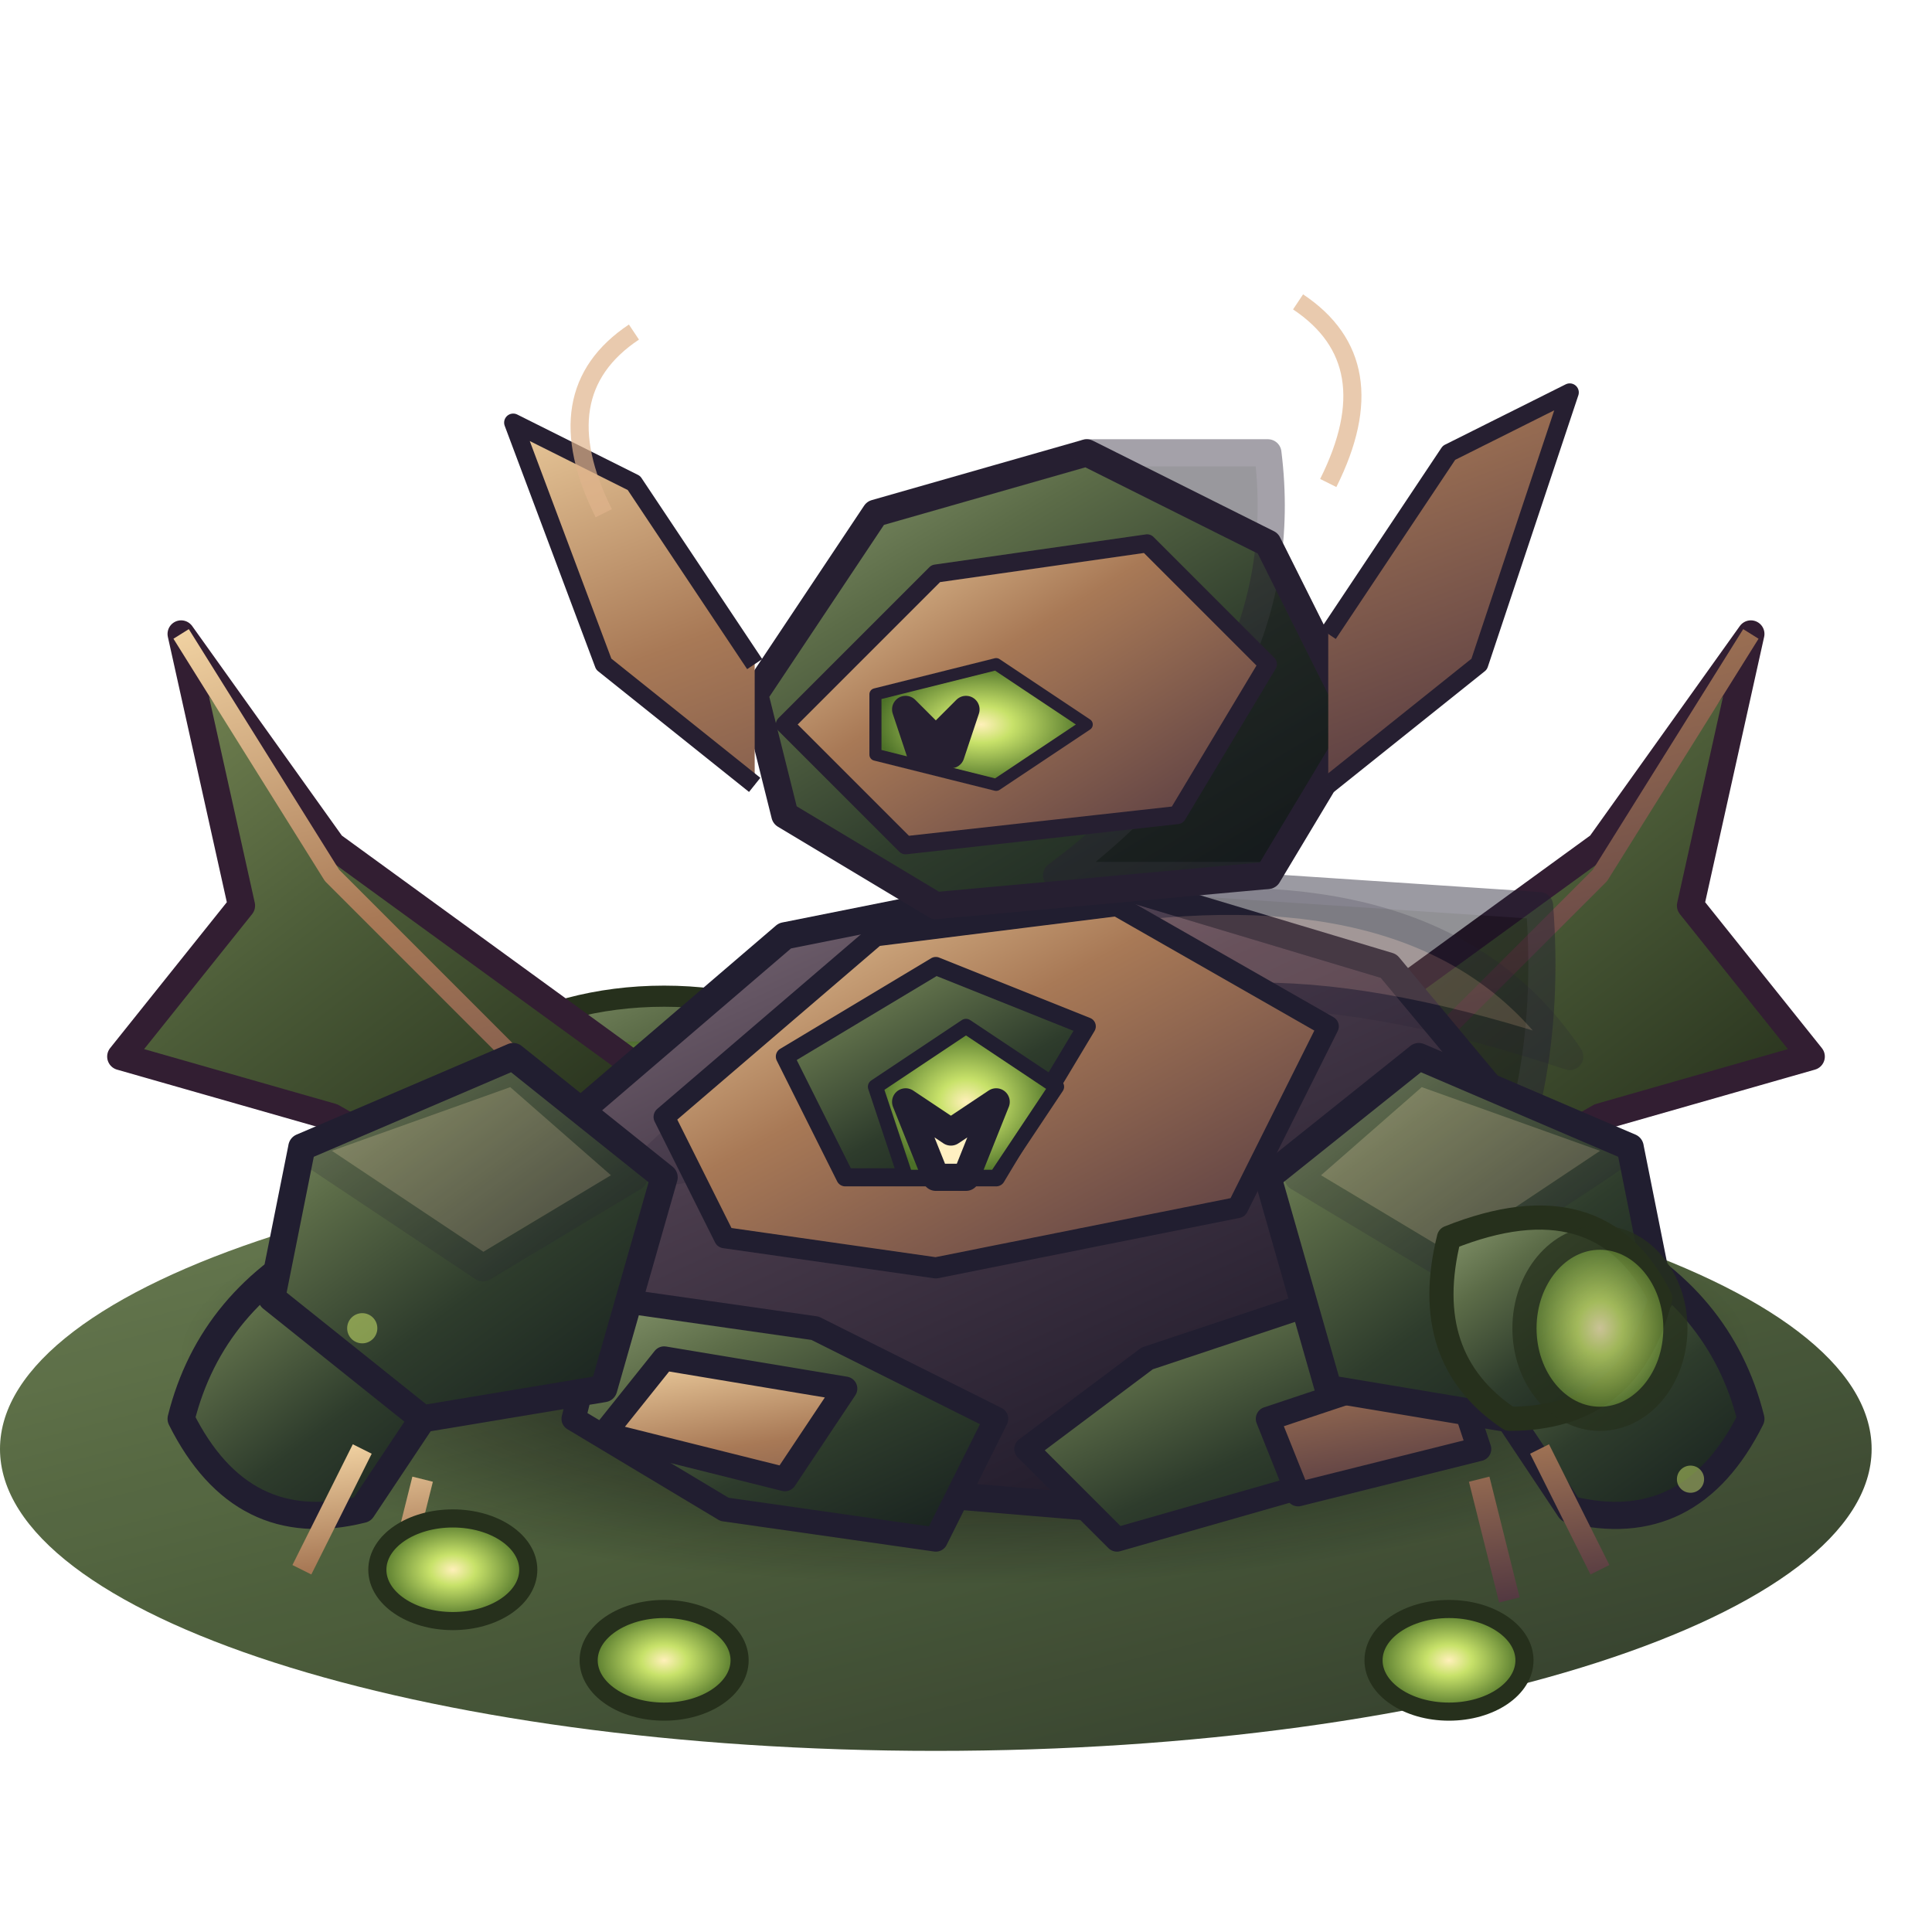
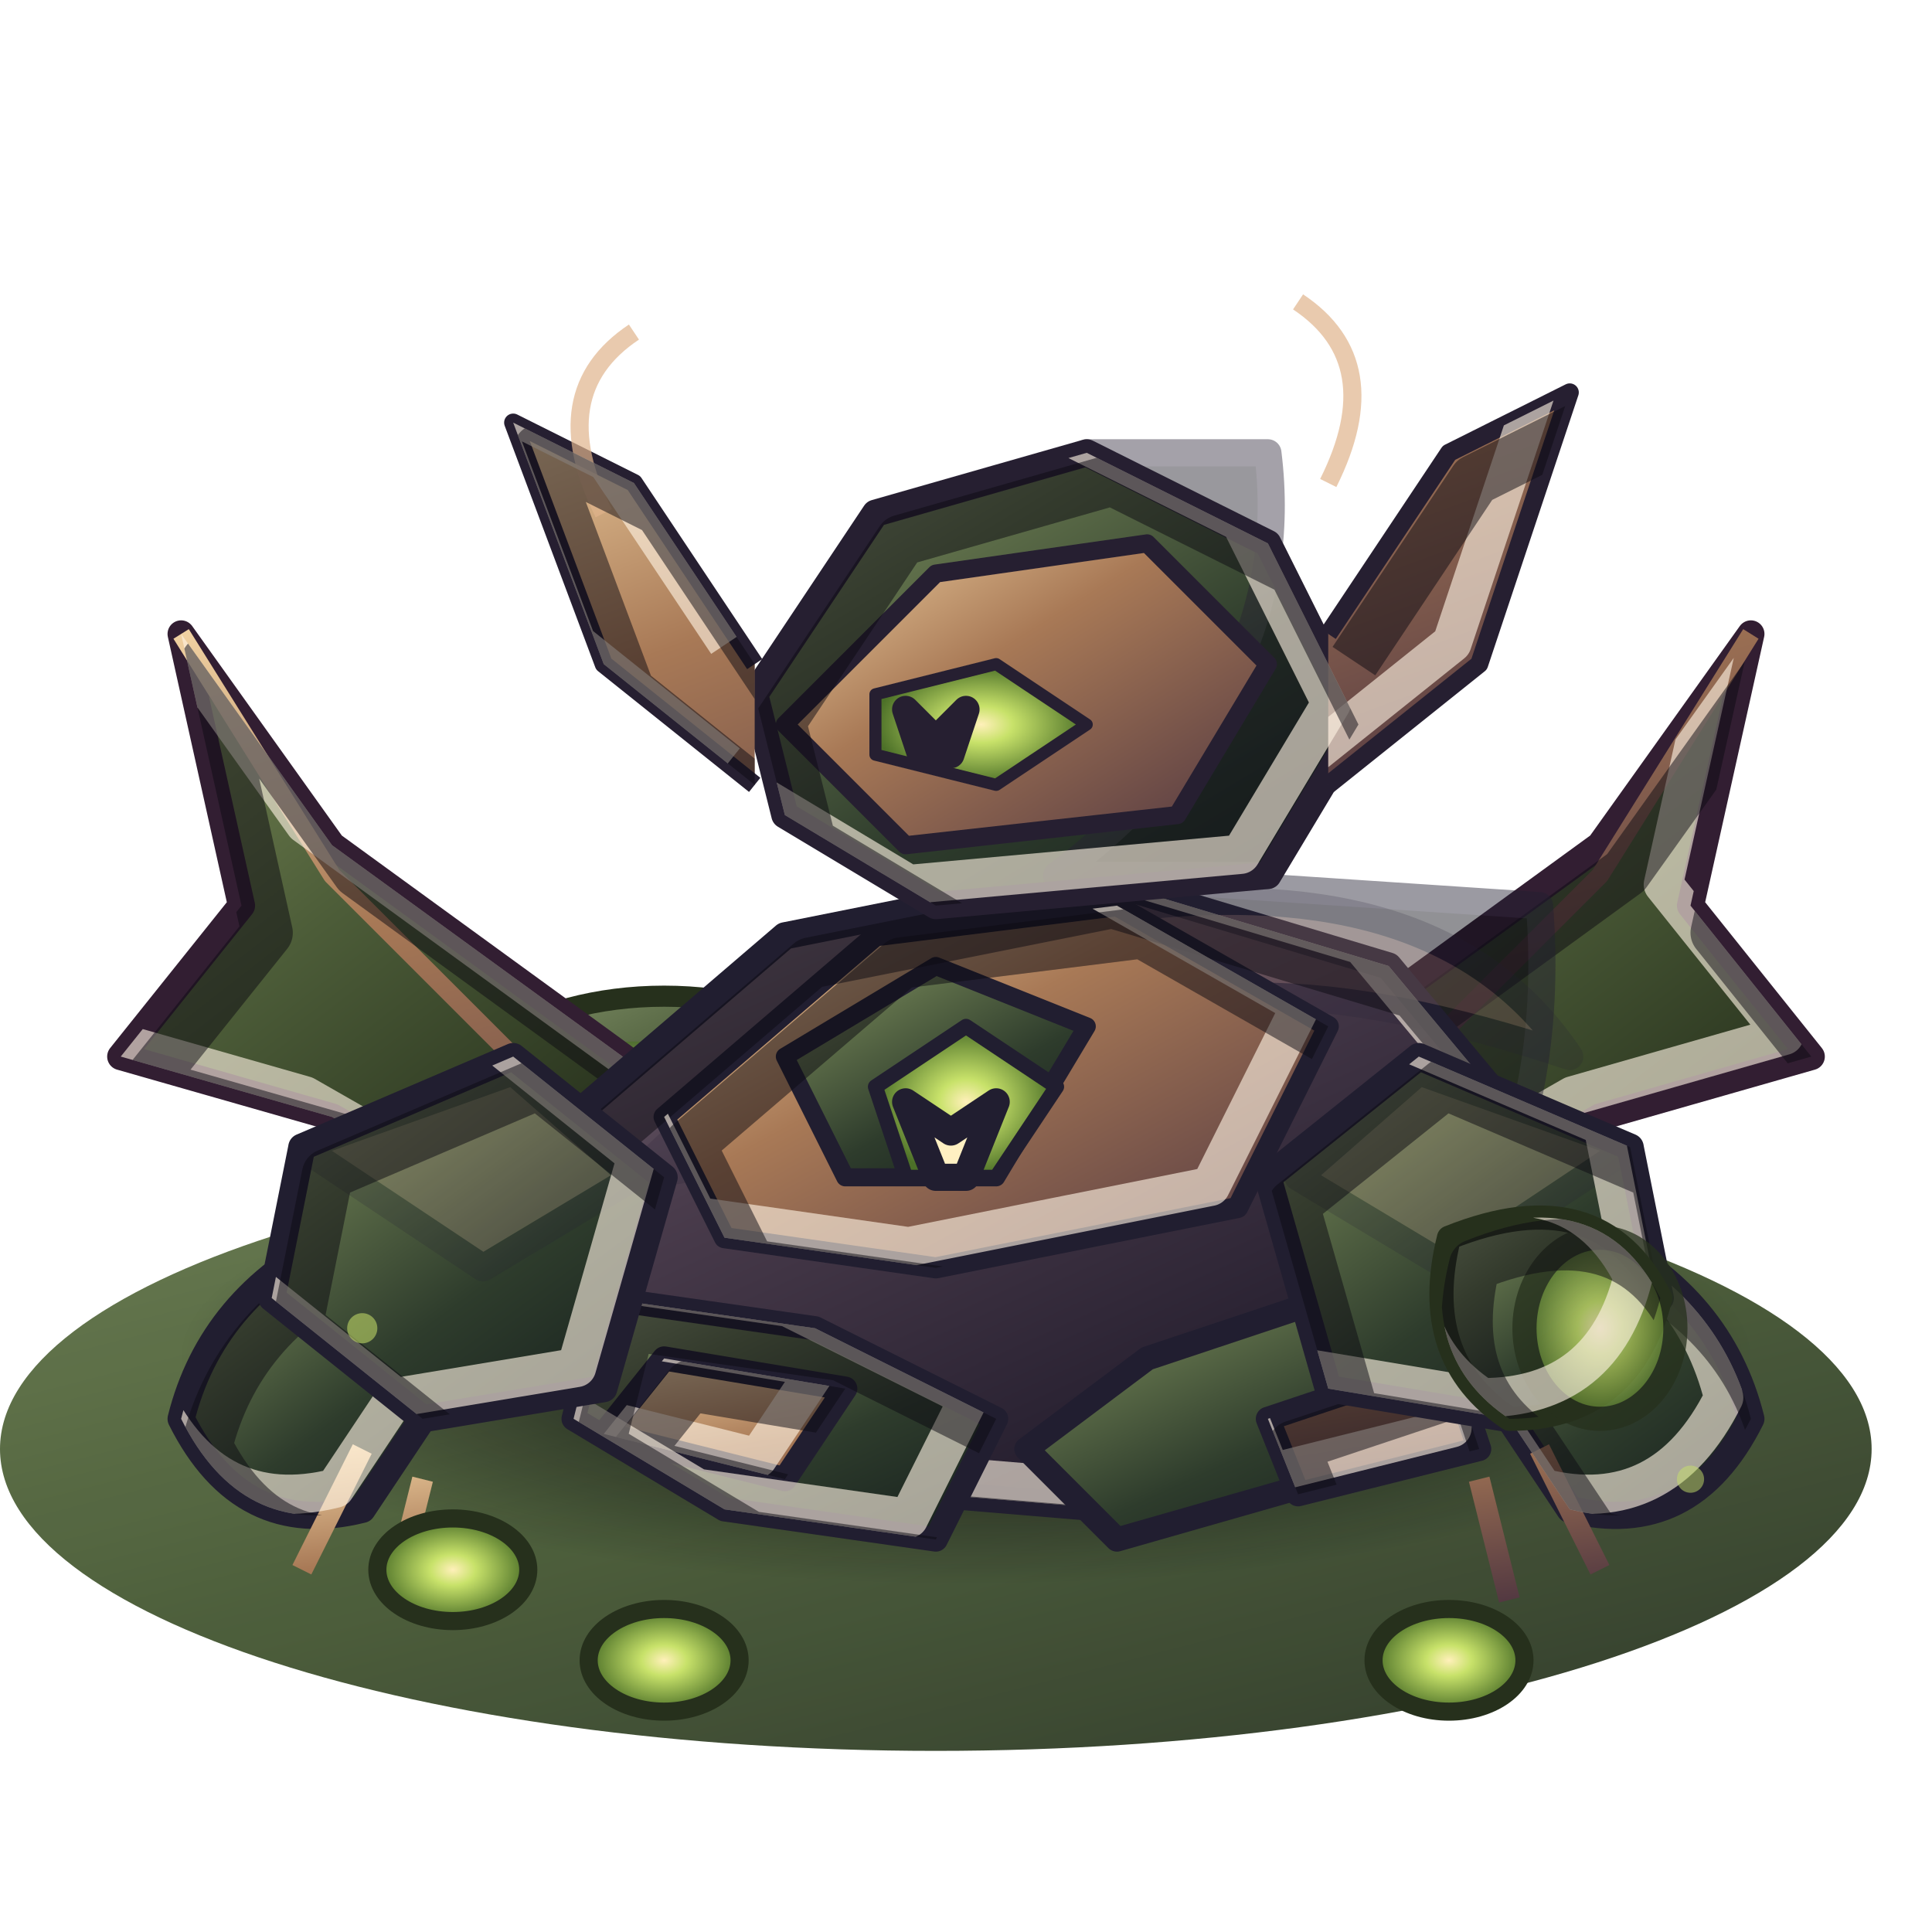
<svg xmlns="http://www.w3.org/2000/svg" viewBox="0 0 128 128">
  <defs>
    <radialGradient id="sh">
      <stop stop-color="#06050c" stop-opacity="0.8" />
      <stop offset="0.55" stop-color="#06050c" stop-opacity="0.42" />
      <stop offset="1" stop-color="#06050c" stop-opacity="0" />
    </radialGradient>
    <linearGradient id="plate" x2="0.8" y2="1">
      <stop stop-color="#8a9a70" />
      <stop offset="0.3" stop-color="#5c6c48" />
      <stop offset="0.65" stop-color="#2e3c2c" />
      <stop offset="1" stop-color="#1a2420" />
    </linearGradient>
    <linearGradient id="gold" y2="1">
      <stop stop-color="#f0d1a1" />
      <stop offset="0.4" stop-color="#a87956" />
      <stop offset="1" stop-color="#4e3540" />
    </linearGradient>
    <linearGradient id="wingm" x2="0.7" y2="1">
      <stop stop-color="#7c8c58" />
      <stop offset="0.5" stop-color="#4c5c38" />
      <stop offset="1" stop-color="#26301c" />
    </linearGradient>
    <radialGradient id="fire">
      <stop stop-color="#fff0ba" />
      <stop offset="0.3" stop-color="#c8e26a" />
      <stop offset="1" stop-color="#4c7028" />
    </radialGradient>
    <linearGradient id="obsidian" x1="0.1" x2="0.8" y2="1">
      <stop stop-color="#7c6c78" />
      <stop offset="0.35" stop-color="#4a3c4c" />
      <stop offset="1" stop-color="#181424" />
    </linearGradient>
    <linearGradient id="cape" x2="0.8" y2="1">
      <stop stop-color="#5c7040" />
      <stop offset="0.5" stop-color="#3c5028" />
      <stop offset="1" stop-color="#202c18" />
    </linearGradient>
+     <clipPath id="rim-0-0">
+       <path d="M44 72 22 56 12 42 16 60 8 70 22 74 36 82Z" />
+     </clipPath>
+     <clipPath id="rim-0-1">
+       <path d="M84 72 106 56 116 42 112 60 120 70 106 74 92 82Z" />
+     </clipPath>
+     <clipPath id="rim-1-0">
+       <path d="M106 82q8 4 10 12-4 8-12 6l-8-12Z" />
+     </clipPath>
+     <clipPath id="rim-1-1">
+       <path d="M22 82q-8 4-10 12 4 8 12 6l8-12Z" />
+     </clipPath>
+     <clipPath id="rim-2-0">
+       <path d="M38 74 52 62 72 58 92 64 102 76 96 92 74 100 50 98 38 88Z" />
+     </clipPath>
+     <clipPath id="rim-2-1">
+       <path d="M44 74 58 62 74 60 88 68 82 80 62 84 48 82Z" />
+     </clipPath>
+     <clipPath id="rim-3-0">
+       <path d="M44 90l12 2-4 6-12-3Zm40 4 12-4 2 6-12 3Z" />
+     </clipPath>
+     <clipPath id="rim-3-1">
+       <path d="M40 86 54 88 66 94 62 102 48 100 38 94Z" />
+     </clipPath>
+     <clipPath id="rim-4-0">
+       <path d="M20 76 34 70 44 78 40 92 28 94 18 86Z" />
+     </clipPath>
+     <clipPath id="rim-4-1">
+       <path d="M108 76 94 70 84 78 88 92 100 94 110 86Z" />
+     </clipPath>
+     <clipPath id="rim-5-0">
+       <path d="M50 44 42 32 34 28 40 44 50 52M88 42 96 30 104 26 98 44 88 52" />
+     </clipPath>
+     <clipPath id="rim-5-1">
+       <path d="M50 46 58 34 72 30 84 36 90 48 84 58 62 60 52 54Z" />
+     </clipPath>
+     <clipPath id="rim-6-0">
+       <path d="M96 82q10-4 14 4-2 8-10 8-6-4-4-12Z" />
+     </clipPath>
  </defs>
  <ellipse cx="62" cy="96" rx="62" ry="20" fill="url(#cape)" opacity=".9" />
  <ellipse cx="64" cy="90" rx="52" ry="15" fill="url(#sh)" />
  <ellipse cx="44" cy="76" rx="16" ry="10" fill="url(#plate)" stroke="#26301c" stroke-width="1.4" />
  <ellipse cx="42" cy="74" rx="8" ry="5" fill="url(#fire)" opacity=".7" />
  <g stroke="#321e32" stroke-width="1.8" stroke-linejoin="round" fill="url(#wingm)">
    <path d="M44 72 22 56 12 42 16 60 8 70 22 74 36 82Z" />
    <path d="M84 72 106 56 116 42 112 60 120 70 106 74 92 82Z" />
    <path d="M12 42 22 58 34 70M116 42 106 58 94 70" fill="none" stroke="url(#gold)" stroke-width="1.2" />
+     <g clip-path="url(#rim-0-0)">
+       <path d="M44 72 22 56 12 42 16 60 8 70 22 74 36 82Z" transform="translate(-1.8 -1.4)" fill="none" stroke="#fff4e4" stroke-width="2.6" stroke-opacity="0.62" stroke-linejoin="round" />
+       <path d="M44 72 22 56 12 42 16 60 8 70 22 74 36 82Z" transform="translate(1.7 1.8)" fill="none" stroke="#0c0a12" stroke-width="3.4" stroke-opacity="0.5" stroke-linejoin="round" />
+     </g>
+     <g clip-path="url(#rim-0-1)">
+       <path d="M84 72 106 56 116 42 112 60 120 70 106 74 92 82Z" transform="translate(-1.8 -1.4)" fill="none" stroke="#fff4e4" stroke-width="2.6" stroke-opacity="0.62" stroke-linejoin="round" />
+       <path d="M84 72 106 56 116 42 112 60 120 70 106 74 92 82Z" transform="translate(1.7 1.8)" fill="none" stroke="#0c0a12" stroke-width="3.4" stroke-opacity="0.5" stroke-linejoin="round" />
+     </g>
  </g>
  <g stroke="#211e30" stroke-width="1.8" stroke-linejoin="round">
    <path d="M22 82q-8 4-10 12 4 8 12 6l8-12Z" fill="url(#plate)" />
    <path d="M106 82q8 4 10 12-4 8-12 6l-8-12Z" fill="url(#plate)" />
    <path d="M24 96l-4 8m8-6-2 8m76-10 4 8m-8-6 2 8" stroke="url(#gold)" stroke-width="1.4" fill="none" />
+     <g clip-path="url(#rim-1-0)">
+       <path d="M106 82q8 4 10 12-4 8-12 6l-8-12Z" transform="translate(-1.8 -1.4)" fill="none" stroke="#fff4e4" stroke-width="2.6" stroke-opacity="0.62" stroke-linejoin="round" />
+       <path d="M106 82q8 4 10 12-4 8-12 6l-8-12Z" transform="translate(1.7 1.8)" fill="none" stroke="#0c0a12" stroke-width="3.4" stroke-opacity="0.5" stroke-linejoin="round" />
+     </g>
+     <g clip-path="url(#rim-1-1)">
+       <path d="M22 82q-8 4-10 12 4 8 12 6l8-12Z" transform="translate(-1.8 -1.4)" fill="none" stroke="#fff4e4" stroke-width="2.6" stroke-opacity="0.62" stroke-linejoin="round" />
+       <path d="M22 82q-8 4-10 12 4 8 12 6l8-12Z" transform="translate(1.7 1.8)" fill="none" stroke="#0c0a12" stroke-width="3.4" stroke-opacity="0.5" stroke-linejoin="round" />
+     </g>
  </g>
  <g stroke="#211e30" stroke-width="1.8" stroke-linejoin="round">
    <path d="M38 74 52 62 72 58 92 64 102 76 96 92 74 100 50 98 38 88Z" fill="url(#obsidian)" />
    <path d="M72 58 92 64 102 76 96 92 80 98q24-12 22-38Z" fill="#0b0a14" opacity=".45" />
    <path d="M42 78q16-16 34-18 20-2 28 10-24-8-34 0-14 6-28 8Z" fill="#efb4a0" opacity=".18" />
    <path d="M44 74 58 62 74 60 88 68 82 80 62 84 48 82Z" fill="url(#gold)" stroke-width="1.4" />
    <path d="M52 70 62 64 72 68 66 78 56 78Z" fill="url(#plate)" stroke-width="1.2" />
    <path d="M58 72 64 68 70 72 66 78 60 78Z" fill="url(#fire)" stroke-width="1" />
    <path d="M60 73l3 2 3-2-2 5h-2Z" fill="#fff0c2" />
+     <g clip-path="url(#rim-2-0)">
+       <path d="M38 74 52 62 72 58 92 64 102 76 96 92 74 100 50 98 38 88Z" transform="translate(-1.8 -1.4)" fill="none" stroke="#fff4e4" stroke-width="2.6" stroke-opacity="0.62" stroke-linejoin="round" />
+       <path d="M38 74 52 62 72 58 92 64 102 76 96 92 74 100 50 98 38 88Z" transform="translate(1.7 1.8)" fill="none" stroke="#0c0a12" stroke-width="3.4" stroke-opacity="0.5" stroke-linejoin="round" />
+     </g>
+     <g clip-path="url(#rim-2-1)">
+       <path d="M44 74 58 62 74 60 88 68 82 80 62 84 48 82Z" transform="translate(-1.8 -1.4)" fill="none" stroke="#fff4e4" stroke-width="2.6" stroke-opacity="0.62" stroke-linejoin="round" />
+       <path d="M44 74 58 62 74 60 88 68 82 80 62 84 48 82Z" transform="translate(1.7 1.8)" fill="none" stroke="#0c0a12" stroke-width="3.4" stroke-opacity="0.5" stroke-linejoin="round" />
+     </g>
  </g>
  <g stroke="#211e30" stroke-width="1.6" stroke-linejoin="round">
    <path d="M40 86 54 88 66 94 62 102 48 100 38 94Z" fill="url(#plate)" />
    <path d="M88 86 76 90 68 96 74 102 88 98 96 92Z" fill="url(#plate)" />
    <path d="M44 90l12 2-4 6-12-3Zm40 4 12-4 2 6-12 3Z" fill="url(#gold)" />
+     <g clip-path="url(#rim-3-0)">
+       <path d="M44 90l12 2-4 6-12-3Zm40 4 12-4 2 6-12 3Z" transform="translate(-1.8 -1.4)" fill="none" stroke="#fff4e4" stroke-width="2.6" stroke-opacity="0.62" stroke-linejoin="round" />
+       <path d="M44 90l12 2-4 6-12-3Zm40 4 12-4 2 6-12 3Z" transform="translate(1.7 1.8)" fill="none" stroke="#0c0a12" stroke-width="3.4" stroke-opacity="0.5" stroke-linejoin="round" />
+     </g>
+     <g clip-path="url(#rim-3-1)">
+       <path d="M40 86 54 88 66 94 62 102 48 100 38 94Z" transform="translate(-1.8 -1.4)" fill="none" stroke="#fff4e4" stroke-width="2.6" stroke-opacity="0.62" stroke-linejoin="round" />
+       <path d="M40 86 54 88 66 94 62 102 48 100 38 94Z" transform="translate(1.7 1.8)" fill="none" stroke="#0c0a12" stroke-width="3.4" stroke-opacity="0.5" stroke-linejoin="round" />
+     </g>
  </g>
  <g stroke="#211e30" stroke-width="1.8" stroke-linejoin="round">
    <path d="M20 76 34 70 44 78 40 92 28 94 18 86Z" fill="url(#plate)" />
    <path d="M20 76 34 71 42 78 32 84Z" fill="#e0b4a8" opacity=".2" />
    <path d="M108 76 94 70 84 78 88 92 100 94 110 86Z" fill="url(#plate)" />
    <path d="M108 76 94 71 86 78 96 84Z" fill="#e0b4a8" opacity=".2" />
+     <g clip-path="url(#rim-4-0)">
+       <path d="M20 76 34 70 44 78 40 92 28 94 18 86Z" transform="translate(-1.8 -1.4)" fill="none" stroke="#fff4e4" stroke-width="2.6" stroke-opacity="0.62" stroke-linejoin="round" />
+       <path d="M20 76 34 70 44 78 40 92 28 94 18 86Z" transform="translate(1.7 1.8)" fill="none" stroke="#0c0a12" stroke-width="3.4" stroke-opacity="0.5" stroke-linejoin="round" />
+     </g>
+     <g clip-path="url(#rim-4-1)">
+       <path d="M108 76 94 70 84 78 88 92 100 94 110 86Z" transform="translate(-1.8 -1.4)" fill="none" stroke="#fff4e4" stroke-width="2.6" stroke-opacity="0.62" stroke-linejoin="round" />
+       <path d="M108 76 94 70 84 78 88 92 100 94 110 86Z" transform="translate(1.7 1.8)" fill="none" stroke="#0c0a12" stroke-width="3.4" stroke-opacity="0.5" stroke-linejoin="round" />
+     </g>
  </g>
  <g stroke="#261f31" stroke-width="1.8" stroke-linejoin="round">
    <path d="M50 46 58 34 72 30 84 36 90 48 84 58 62 60 52 54Z" fill="url(#plate)" />
    <path d="M72 30 84 36 90 48 84 58 70 58q16-12 14-28Z" fill="#0c0a15" opacity=".42" />
    <path d="M52 48 62 38 76 36 84 44 78 54 60 56Z" fill="url(#gold)" stroke-width="1.2" />
    <path d="M58 46 66 44 72 48 66 52 58 50Z" fill="url(#fire)" stroke-width=".8" />
    <path d="M60 47l2 2 2-2-1 3h-2Z" fill="#ffeec6" />
    <path d="M50 44 42 32 34 28 40 44 50 52M88 42 96 30 104 26 98 44 88 52" fill="url(#gold)" stroke-width="1.2" />
    <path d="M40 34q-4-8 2-12m46 10q4-8-2-12" fill="none" stroke="#e0b48c" stroke-width="1.2" opacity=".7" />
+     <g clip-path="url(#rim-5-0)">
+       <path d="M50 44 42 32 34 28 40 44 50 52M88 42 96 30 104 26 98 44 88 52" transform="translate(-1.8 -1.4)" fill="none" stroke="#fff4e4" stroke-width="2.6" stroke-opacity="0.62" stroke-linejoin="round" />
+       <path d="M50 44 42 32 34 28 40 44 50 52M88 42 96 30 104 26 98 44 88 52" transform="translate(1.7 1.8)" fill="none" stroke="#0c0a12" stroke-width="3.4" stroke-opacity="0.5" stroke-linejoin="round" />
+     </g>
+     <g clip-path="url(#rim-5-1)">
+       <path d="M50 46 58 34 72 30 84 36 90 48 84 58 62 60 52 54Z" transform="translate(-1.8 -1.4)" fill="none" stroke="#fff4e4" stroke-width="2.6" stroke-opacity="0.62" stroke-linejoin="round" />
+       <path d="M50 46 58 34 72 30 84 36 90 48 84 58 62 60 52 54Z" transform="translate(1.7 1.8)" fill="none" stroke="#0c0a12" stroke-width="3.4" stroke-opacity="0.5" stroke-linejoin="round" />
+     </g>
  </g>
  <g stroke="#26301c" stroke-width="1.6" stroke-linejoin="round">
    <path d="M96 82q10-4 14 4-2 8-10 8-6-4-4-12Z" fill="url(#plate)" />
    <ellipse cx="106" cy="88" rx="5" ry="6" fill="url(#fire)" opacity=".75" />
+     <g clip-path="url(#rim-6-0)">
+       <path d="M96 82q10-4 14 4-2 8-10 8-6-4-4-12Z" transform="translate(-1.8 -1.4)" fill="none" stroke="#fff4e4" stroke-width="2.6" stroke-opacity="0.62" stroke-linejoin="round" />
+       <path d="M96 82q10-4 14 4-2 8-10 8-6-4-4-12Z" transform="translate(1.7 1.8)" fill="none" stroke="#0c0a12" stroke-width="3.4" stroke-opacity="0.5" stroke-linejoin="round" />
+     </g>
  </g>
  <g stroke="#26301c" stroke-width="1.2" fill="url(#fire)">
    <ellipse cx="30" cy="104" rx="5" ry="3.4" />
    <ellipse cx="44" cy="110" rx="5" ry="3.4" />
    <ellipse cx="96" cy="110" rx="5" ry="3.4" />
  </g>
  <g fill="#c8e26a">
    <circle cx="24" cy="88" r="1" opacity=".55" />
    <circle cx="112" cy="98" r=".9" opacity=".5" />
  </g>
</svg>
